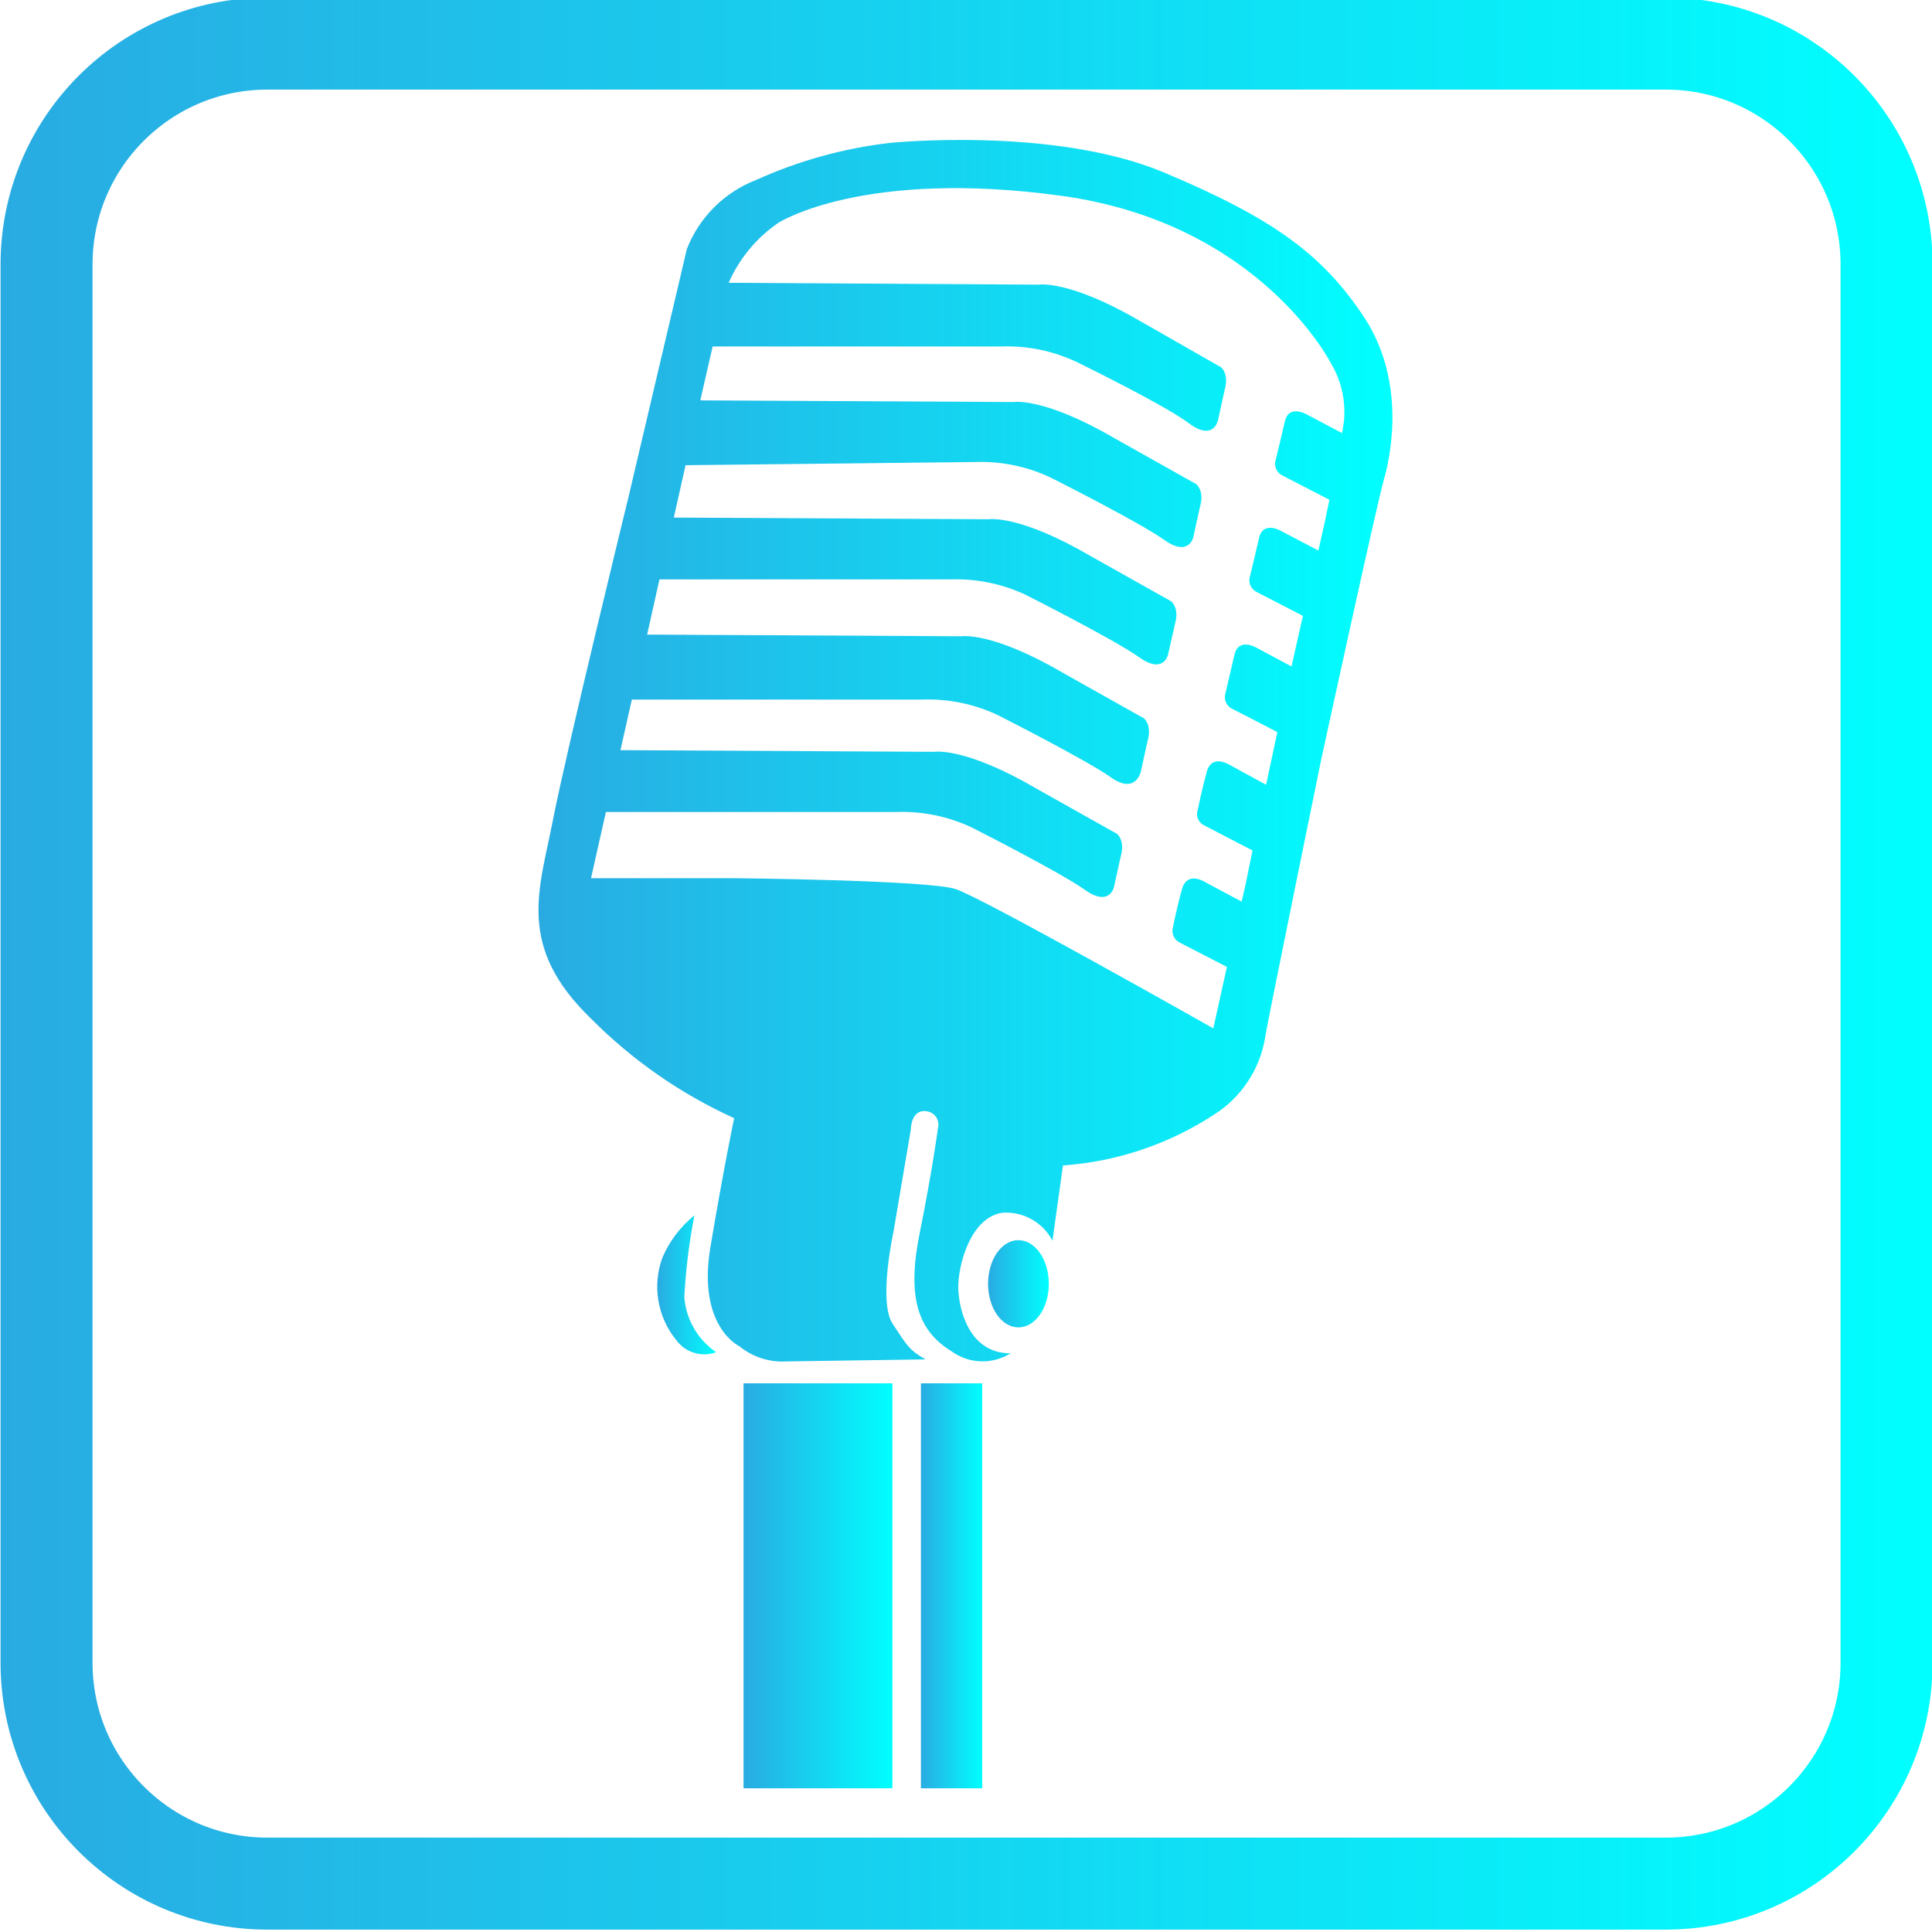
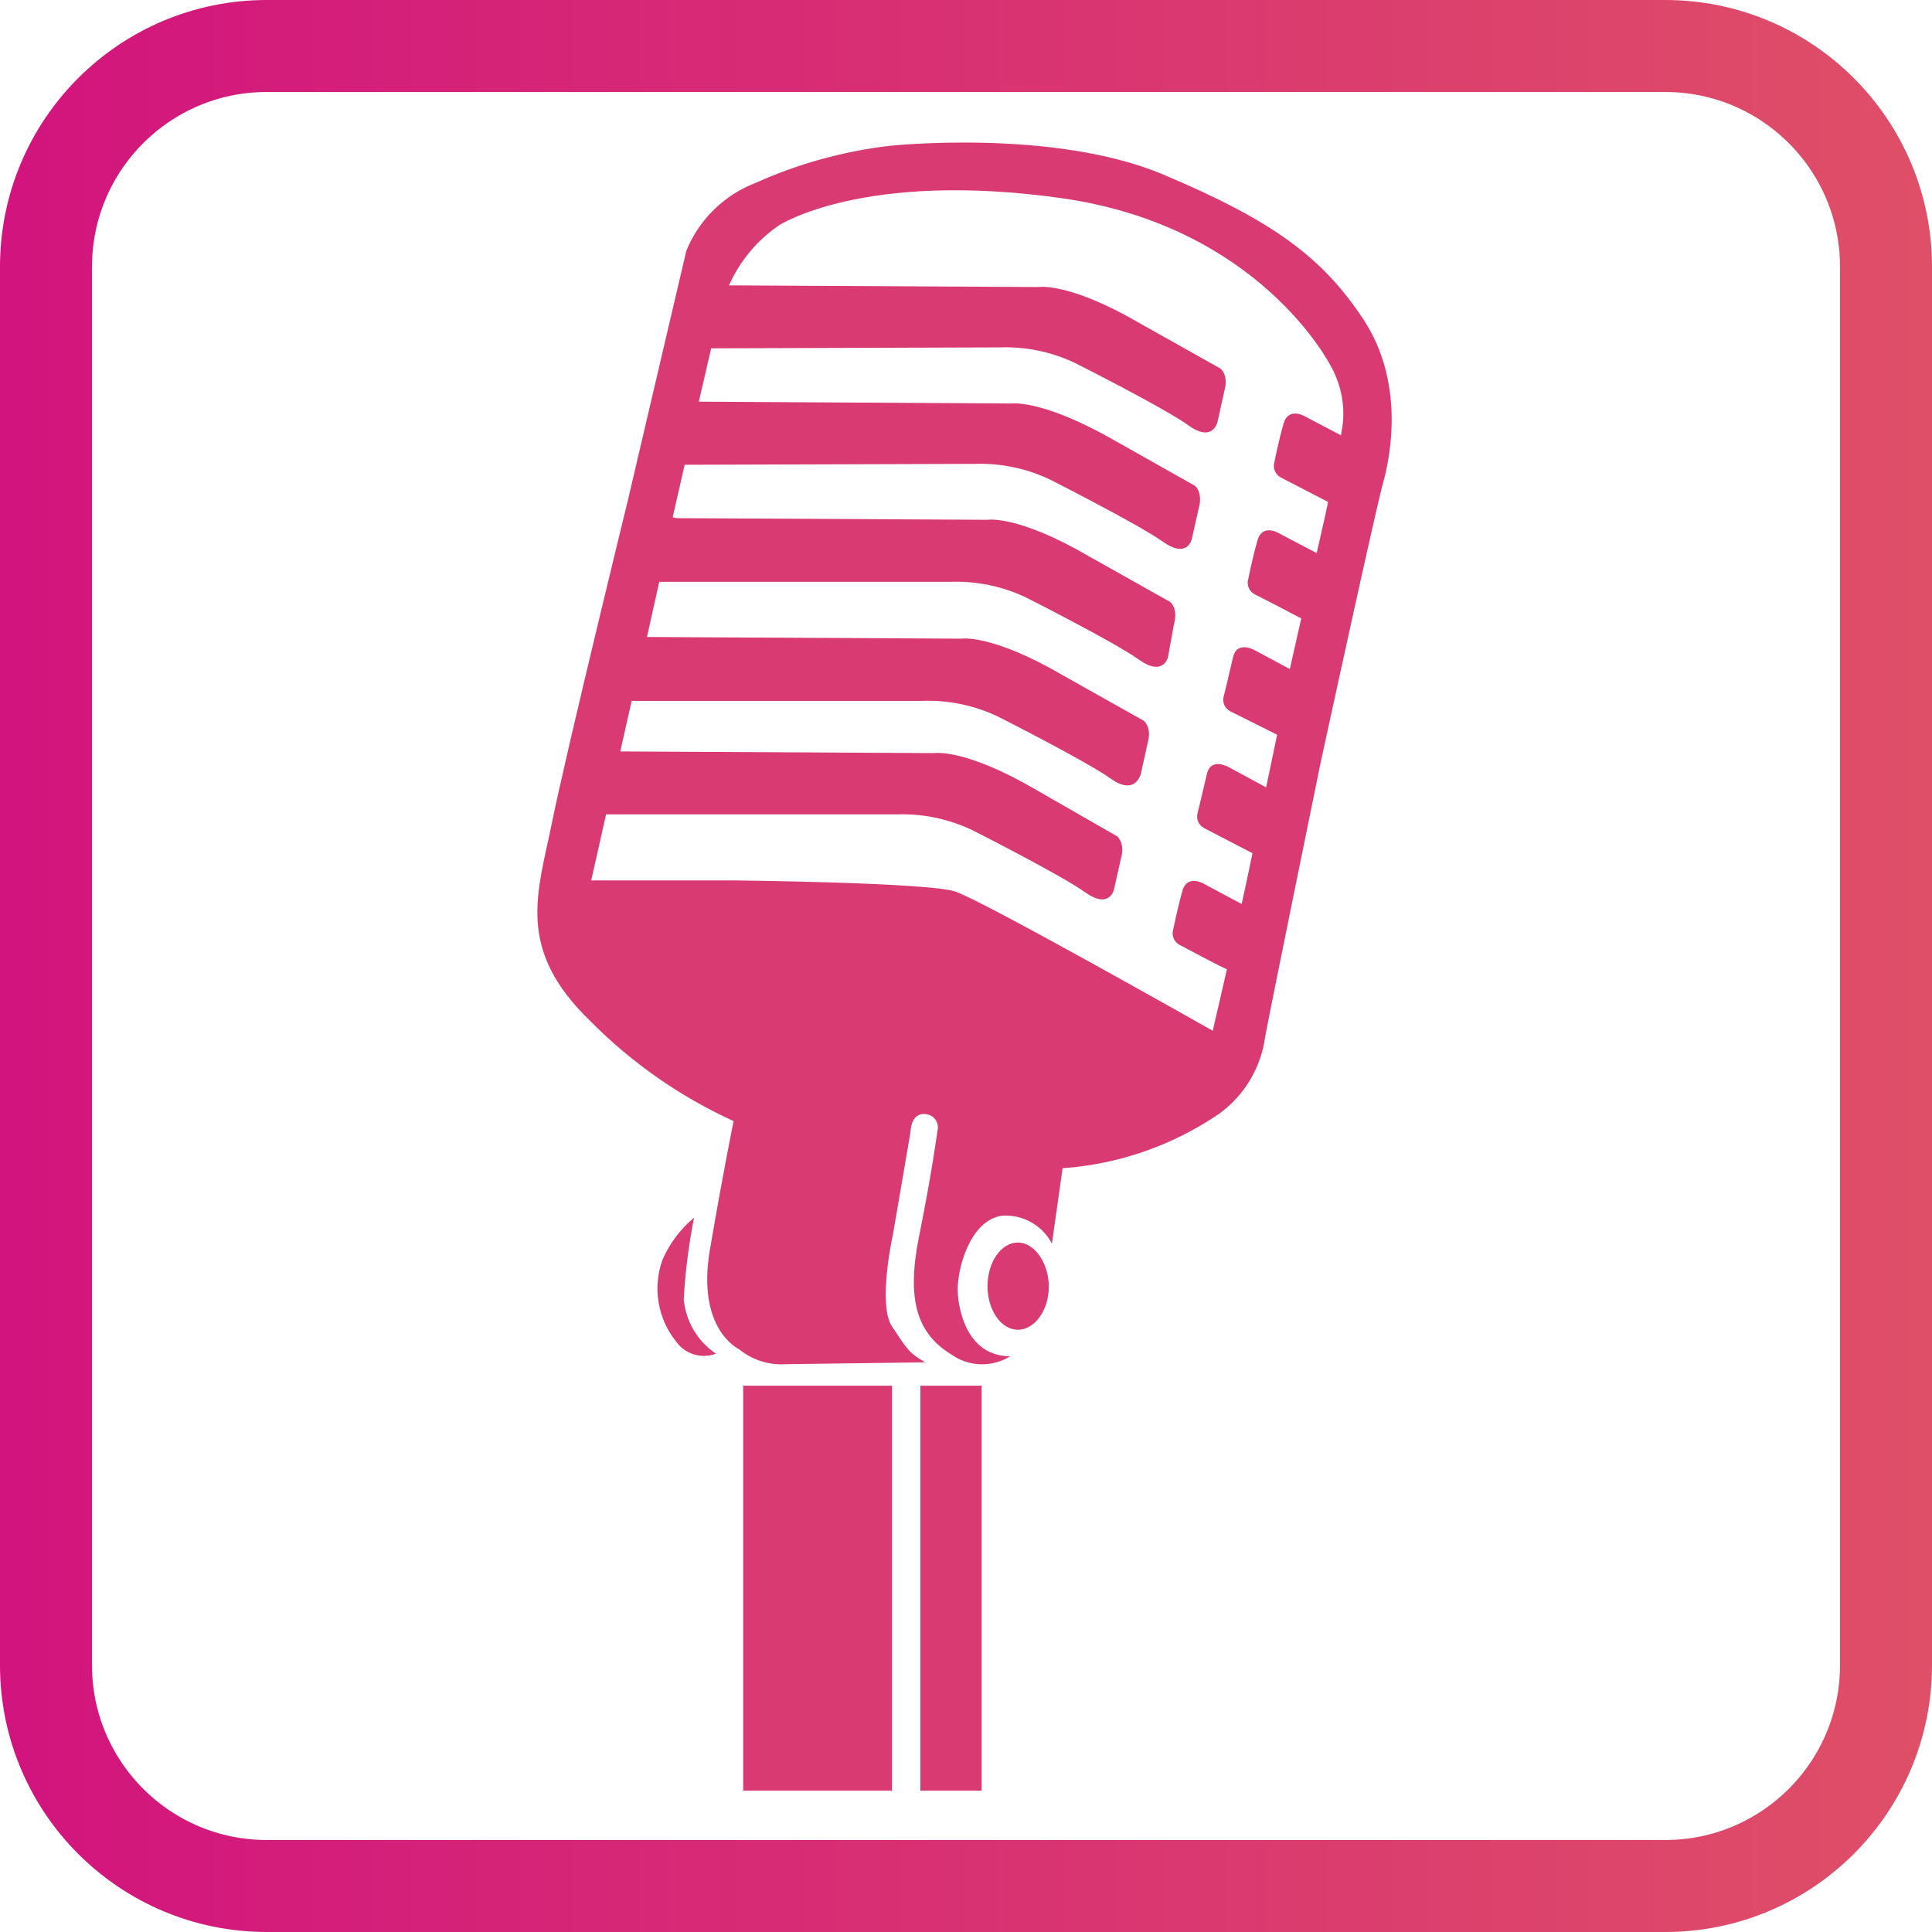
- <svg xmlns="http://www.w3.org/2000/svg" xmlns:xlink="http://www.w3.org/1999/xlink" viewBox="0 0 105 105">
+ <svg xmlns="http://www.w3.org/2000/svg" id="microphone4" viewBox="0 0 105 105">
  <defs>
-     <style>.cls-1{fill:url(#linear-gradient);}.cls-2{fill:url(#linear-gradient-2);}.cls-3{fill:url(#linear-gradient-3);}.cls-4{fill:url(#linear-gradient-4);}.cls-5{fill:url(#linear-gradient-5);}.cls-6{fill:none;stroke-miterlimit:10;stroke-width:5px;stroke:url(#linear-gradient-6);}</style>
-     <linearGradient id="linear-gradient" x1="29.28" y1="40.81" x2="75.66" y2="40.81" gradientUnits="userSpaceOnUse">
-       <stop offset="0" stop-color="#29abe2" />
-       <stop offset="1" stop-color="aqua" />
+     <style>.cls-1{fill:#d93a72;}.cls-2{fill:none;stroke-miterlimit:10;stroke-width:5px;stroke:url(#linear-gradient);}</style>
+     <linearGradient id="linear-gradient" y1="52.5" x2="105" y2="52.5" gradientUnits="userSpaceOnUse">
+       <stop offset="0" stop-color="#d2147e" />
+       <stop offset="1" stop-color="#df4f67" />
    </linearGradient>
-     <linearGradient id="linear-gradient-2" x1="40.41" y1="86.19" x2="48.5" y2="86.19" xlink:href="#linear-gradient" />
-     <linearGradient id="linear-gradient-3" x1="50.05" y1="86.19" x2="53.38" y2="86.19" xlink:href="#linear-gradient" />
-     <linearGradient id="linear-gradient-4" x1="35.73" y1="69.83" x2="38.94" y2="69.83" xlink:href="#linear-gradient" />
-     <linearGradient id="linear-gradient-5" x1="53.7" y1="69.77" x2="57" y2="69.77" xlink:href="#linear-gradient" />
-     <linearGradient id="linear-gradient-6" x1="0.03" y1="52.37" x2="105.03" y2="52.37" xlink:href="#linear-gradient" />
  </defs>
-   <g id="Microphone_4" data-name="Microphone 4">
-     <path class="cls-1" d="M74.13,17.23c-2.23-3.36-4.87-5.34-10.88-7.86s-14.92-1.6-14.92-1.6a24.43,24.43,0,0,0-7.21,2,6.61,6.61,0,0,0-3.79,3.76L34.16,27S30.8,40.73,30.05,44.57s-2,6.87,2.09,10.81a26.25,26.25,0,0,0,7.76,5.39s-.56,2.66-1.29,7,1.58,5.4,1.58,5.4a3.69,3.69,0,0,0,2.56.82l7.55-.11c-.9-.52-1-.74-1.79-1.94s.05-5,.05-5l.94-5.55s0-1.1.83-1a.73.73,0,0,1,.65.9s-.3,2.27-1,5.74-.1,5.3,1.75,6.42a2.86,2.86,0,0,0,3.19.1c-2.29,0-2.82-2.45-2.84-3.57s.62-3.8,2.39-4.07a2.85,2.85,0,0,1,2.73,1.52l.57-4.09a17.2,17.2,0,0,0,8.49-2.95,6.15,6.15,0,0,0,2.53-4.21c.31-1.68,3-14.83,3-14.83s3-13.81,3.43-15.32S76.35,20.6,74.13,17.23ZM65.94,55.89s-12.51-7.08-14-7.57S40,47.73,40,47.73l-7.88,0,.81-3.6h.23l15.54,0a8.88,8.88,0,0,1,4.13.85s4.8,2.43,6.13,3.38,1.58-.14,1.58-.14l.37-1.68c.25-.87-.2-1.22-.2-1.22l-4.38-2.46c-3.9-2.28-5.55-2-5.55-2l-16.9-.09-.16,0,.62-2.75h.23l15.54,0a8.88,8.88,0,0,1,4.13.85s4.8,2.43,6.14,3.38S62,41.94,62,41.94l.37-1.68c.25-.87-.2-1.22-.2-1.22l-4.38-2.46c-3.9-2.28-5.55-2-5.55-2l-16.9-.09-.17,0,.67-3h.26l15.54,0a8.88,8.88,0,0,1,4.13.85s4.81,2.43,6.14,3.38,1.57-.14,1.57-.14l.38-1.68c.25-.87-.21-1.22-.21-1.22l-4.38-2.46c-3.9-2.28-5.55-2-5.55-2l-16.9-.09-.2,0,.64-2.85h.19L53,25.11a8.8,8.8,0,0,1,4.13.86s4.81,2.42,6.14,3.37,1.58-.13,1.58-.13l.37-1.68c.25-.88-.21-1.22-.21-1.22l-4.38-2.46c-3.9-2.28-5.54-2-5.54-2l-16.91-.09-.12,0,.67-2.93h.13l15.54,0a8.88,8.88,0,0,1,4.13.85S63.28,22,64.61,23s1.58-.14,1.58-.14l.37-1.68c.25-.88-.2-1.22-.2-1.22L62,17.47c-3.9-2.28-5.55-2-5.55-2L39.6,15.37a7.73,7.73,0,0,1,2.7-3.26s4.58-2.95,15.37-1.47,14.65,9.08,14.65,9.08a5.16,5.16,0,0,1,.74,2.88c0,.25-.06.57-.12.94l-1.89-1s-1-.6-1.22.36-.5,2.1-.5,2.1a.7.7,0,0,0,.34.83l2.58,1.33L72,28.37l-.35,1.55-2-1.05s-1-.6-1.22.36-.5,2.1-.5,2.1a.71.71,0,0,0,.34.83l2.54,1.31-.62,2.75-1.87-1s-1-.61-1.23.36-.49,2.1-.49,2.1a.7.7,0,0,0,.34.83c.37.18,1.72.88,2.48,1.28l-.61,2.86-2-1.09s-.95-.6-1.22.37-.5,2.1-.5,2.1a.68.68,0,0,0,.34.82l2.64,1.37L67.71,48l-.23,1-2-1.07s-.95-.6-1.23.36-.5,2.1-.5,2.1a.71.71,0,0,0,.35.83l2.58,1.33Z" />
-     <rect class="cls-2" x="40.41" y="75.18" width="8.09" height="22.01" />
-     <rect class="cls-3" x="50.05" y="75.18" width="3.33" height="22.01" />
-     <path class="cls-4" d="M37.19,70.49a32.34,32.34,0,0,1,.55-4.44A6,6,0,0,0,36,68.35a4.59,4.59,0,0,0,.76,4.49,1.88,1.88,0,0,0,2.16.65A4,4,0,0,1,37.19,70.49Z" />
-     <path class="cls-5" d="M55.35,67.4c-.92,0-1.65,1.06-1.65,2.37s.73,2.37,1.65,2.37S57,71.08,57,69.77,56.26,67.4,55.35,67.4Z" />
-   </g>
-   <g id="Layer_1" data-name="Layer 1">
-     <rect class="cls-6" x="2.53" y="2.37" width="100" height="100" rx="12" />
-   </g>
+   <path id="microphoneAudio" class="cls-1" d="M74.1,17.43c-2.22-3.36-4.87-5.34-10.87-7.87S48.31,8,48.31,8a24.69,24.69,0,0,0-7.22,2A6.64,6.64,0,0,0,37.3,13.7L34.14,27.19S30.78,40.92,30,44.77s-2,6.87,2.1,10.81A26.29,26.29,0,0,0,39.87,61s-.55,2.66-1.29,7,1.59,5.4,1.59,5.4a3.63,3.63,0,0,0,2.55.81l7.56-.1c-.9-.52-1-.75-1.8-1.95s.05-5,.05-5l.95-5.54s0-1.1.82-1a.72.72,0,0,1,.65.9s-.3,2.27-1,5.74-.1,5.29,1.75,6.42a2.88,2.88,0,0,0,3.2.1c-2.3,0-2.82-2.45-2.85-3.57s.63-3.8,2.4-4.07a2.84,2.84,0,0,1,2.72,1.52l.58-4.1a17.23,17.23,0,0,0,8.48-2.94,6.17,6.17,0,0,0,2.53-4.21c.31-1.68,3-14.83,3-14.83s3-13.82,3.42-15.32S76.32,20.8,74.1,17.43ZM65.91,56.09s-12.5-7.08-14-7.57S40,47.92,40,47.92l-7.87,0,.81-3.59h.22l15.54,0a8.88,8.88,0,0,1,4.13.85s4.81,2.43,6.14,3.38,1.57-.14,1.57-.14l.38-1.68c.25-.87-.21-1.22-.21-1.22L56.32,43c-3.9-2.28-5.55-2-5.55-2l-16.9-.09-.16,0,.62-2.75h.24l15.53,0a8.88,8.88,0,0,1,4.13.85s4.81,2.43,6.14,3.38S62,42.14,62,42.14l.37-1.68c.25-.87-.21-1.22-.21-1.22l-4.38-2.46c-3.9-2.28-5.55-2-5.55-2l-16.9-.09-.17,0,.67-3h.27l15.53,0a8.88,8.88,0,0,1,4.13.85s4.81,2.43,6.14,3.38,1.58-.14,1.58-.14L63.8,34c.25-.88-.21-1.22-.21-1.22l-4.38-2.46c-3.9-2.28-5.54-2-5.54-2l-16.91-.09-.2-.05.65-2.85h.18l15.54-.05a8.88,8.88,0,0,1,4.13.85s4.8,2.43,6.14,3.38,1.57-.14,1.57-.14l.38-1.68c.24-.87-.21-1.22-.21-1.22L60.56,24C56.66,21.77,55,22,55,22l-16.9-.1-.12,0L38.65,19h.13l15.54-.05a8.8,8.8,0,0,1,4.13.86s4.81,2.42,6.14,3.38S66.17,23,66.17,23l.37-1.68c.25-.88-.21-1.22-.21-1.22L62,17.67c-3.9-2.28-5.55-2-5.55-2l-16.83-.09a7.76,7.76,0,0,1,2.71-3.26s4.58-3,15.36-1.48S72.3,19.92,72.3,19.92A5.26,5.26,0,0,1,73,22.8c0,.25-.07.57-.12.93l-1.9-1s-.94-.6-1.22.36-.5,2.1-.5,2.1a.71.71,0,0,0,.35.83l2.57,1.33c-.15.72-.27,1.23-.27,1.23l-.35,1.55-2-1.05s-.94-.61-1.22.36-.5,2.1-.5,2.1a.71.71,0,0,0,.35.83c.37.18,1.79.92,2.53,1.31l-.62,2.75-1.87-1s-1-.6-1.22.37-.5,2.1-.5,2.1a.7.7,0,0,0,.34.82L69.41,40l-.6,2.86-2-1.08s-1-.6-1.22.36-.5,2.1-.5,2.1a.71.71,0,0,0,.34.83l2.64,1.37-.37,1.76-.22,1-2-1.07s-.95-.6-1.22.36-.5,2.1-.5,2.1a.71.71,0,0,0,.34.83c.39.19,1.85,1,2.58,1.33Z" transform="translate(0 -0.07)" />
+   <rect id="standLeft" class="cls-1" x="40.39" y="75.31" width="8.09" height="22.01" />
+   <rect id="standRight" class="cls-1" x="50.02" y="75.31" width="3.33" height="22.01" />
+   <path id="jointRight" class="cls-1" d="M37.16,70.68a32,32,0,0,1,.56-4.43A6.13,6.13,0,0,0,36,68.55,4.6,4.6,0,0,0,36.76,73a1.85,1.85,0,0,0,2.15.64A4,4,0,0,1,37.16,70.68Z" transform="translate(0 -0.07)" />
+   <path id="jointRight-2" data-name="jointRight" class="cls-1" d="M55.32,67.6c-.91,0-1.65,1.06-1.65,2.37s.74,2.37,1.65,2.37S57,71.28,57,70,56.23,67.6,55.32,67.6Z" transform="translate(0 -0.07)" />
+   <rect id="border" class="cls-2" x="2.5" y="2.5" width="100" height="100" rx="12" />
</svg>
